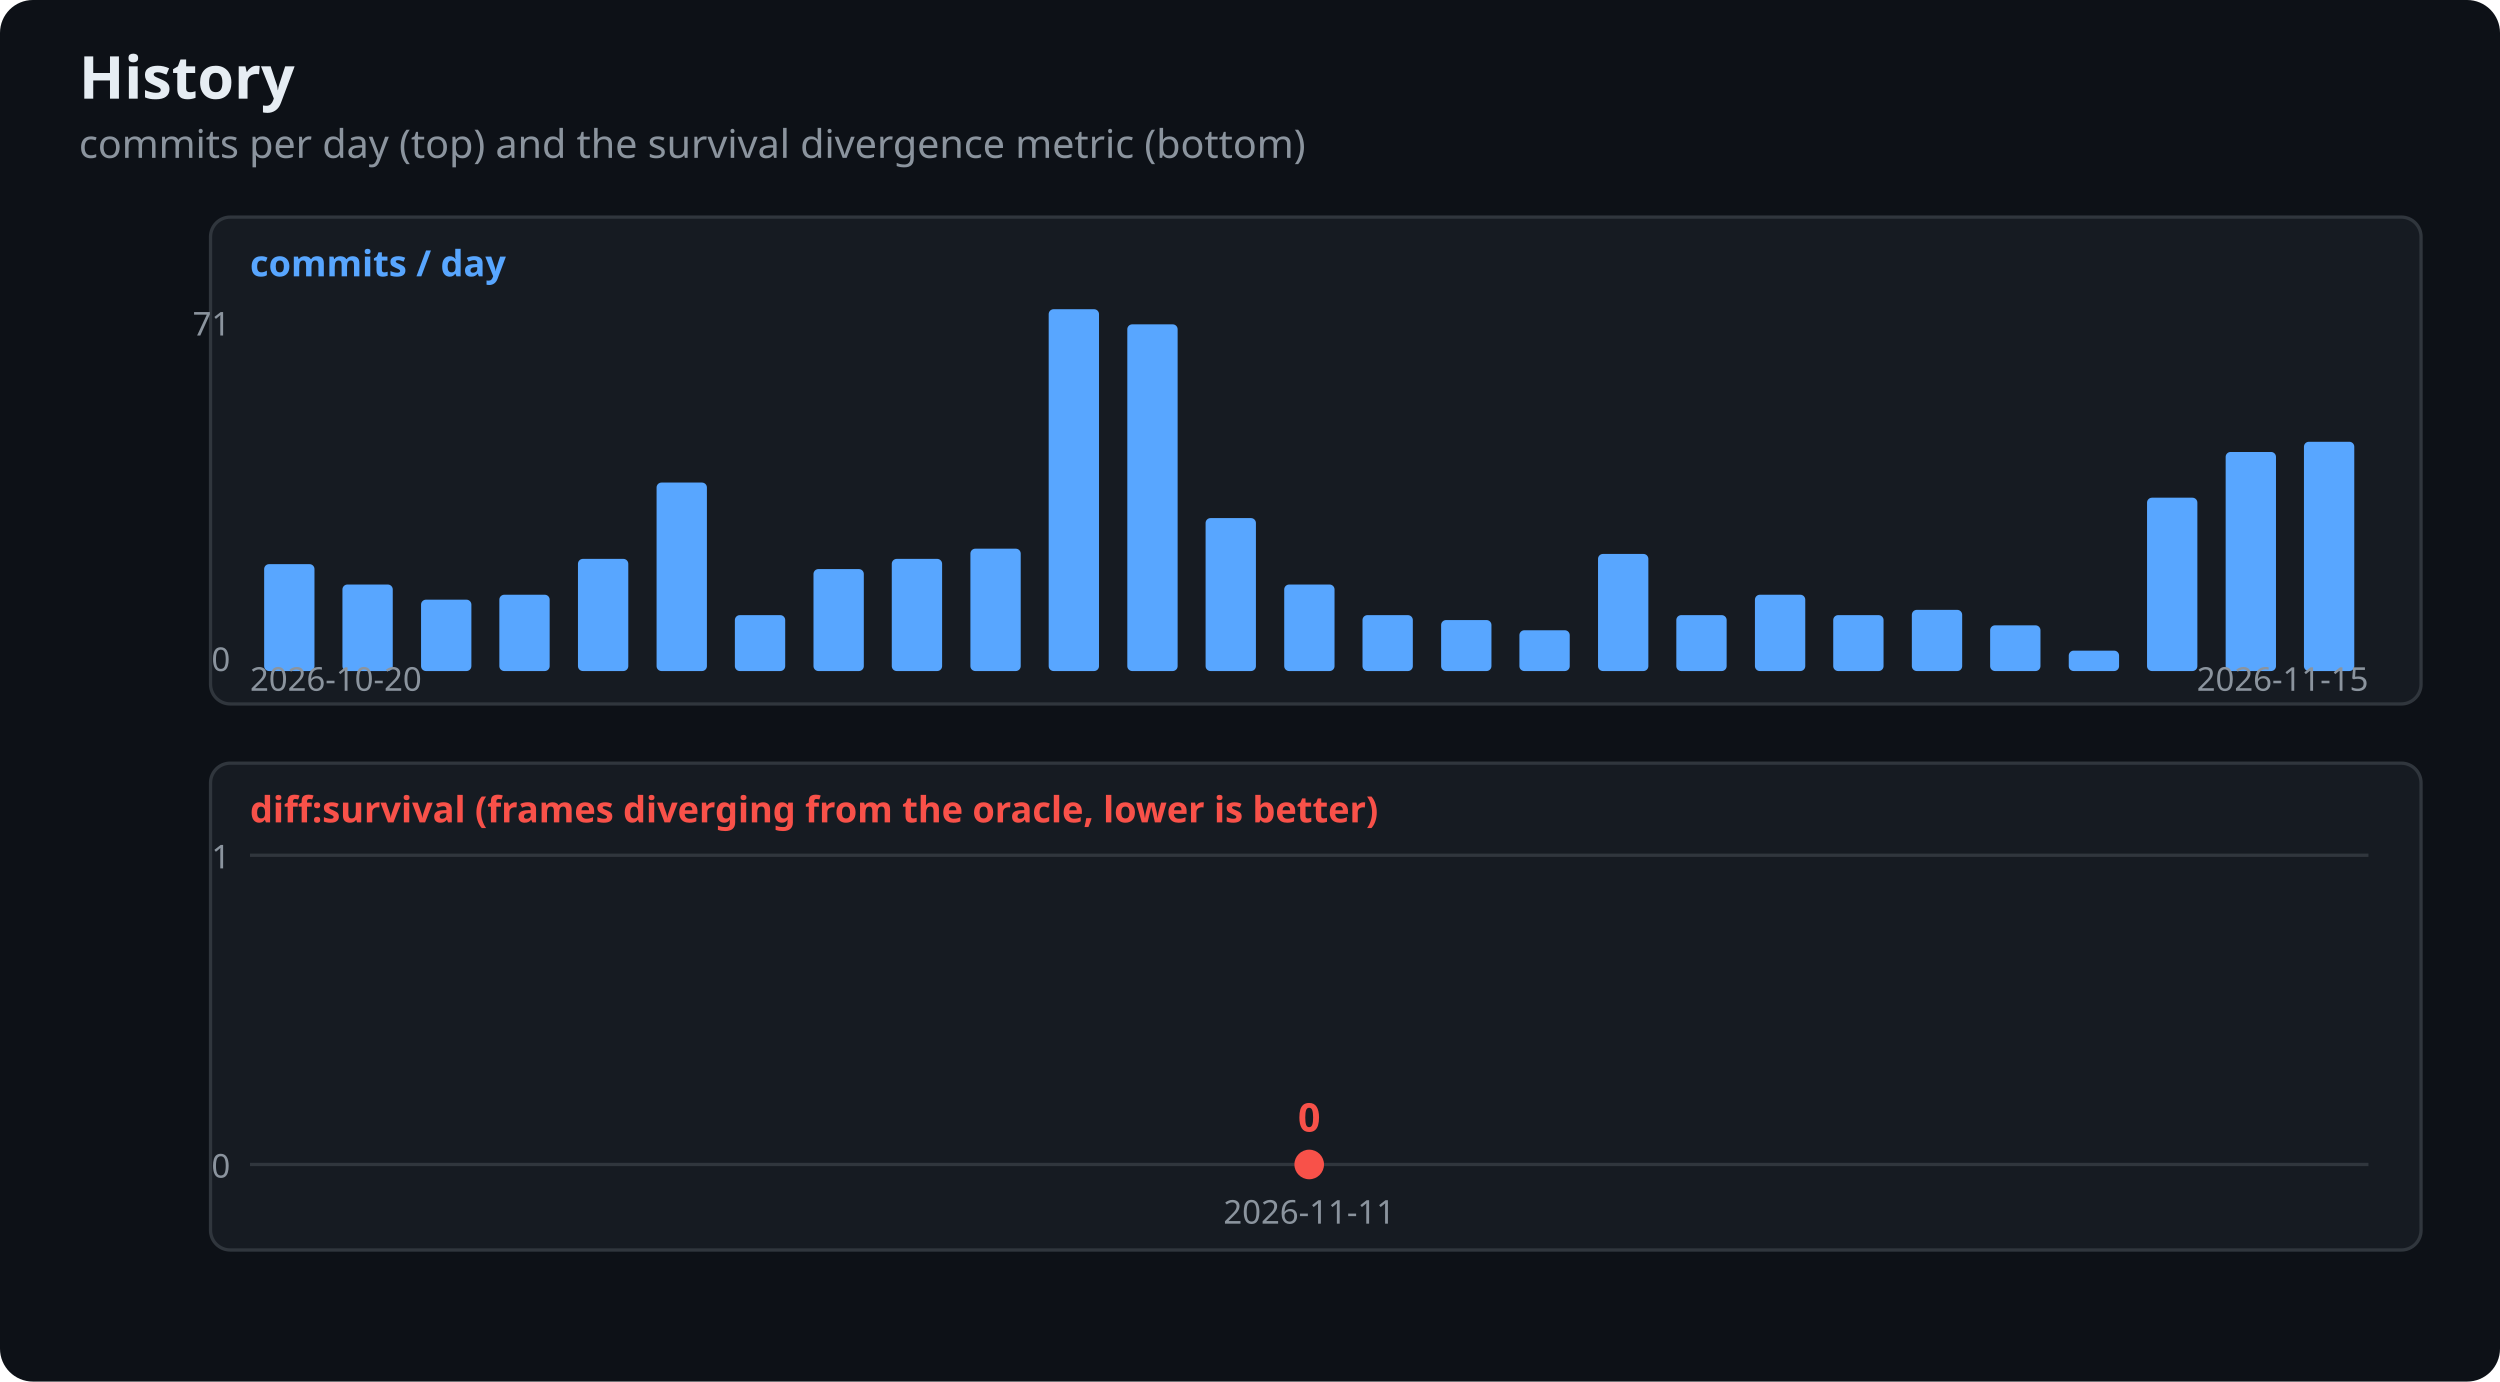
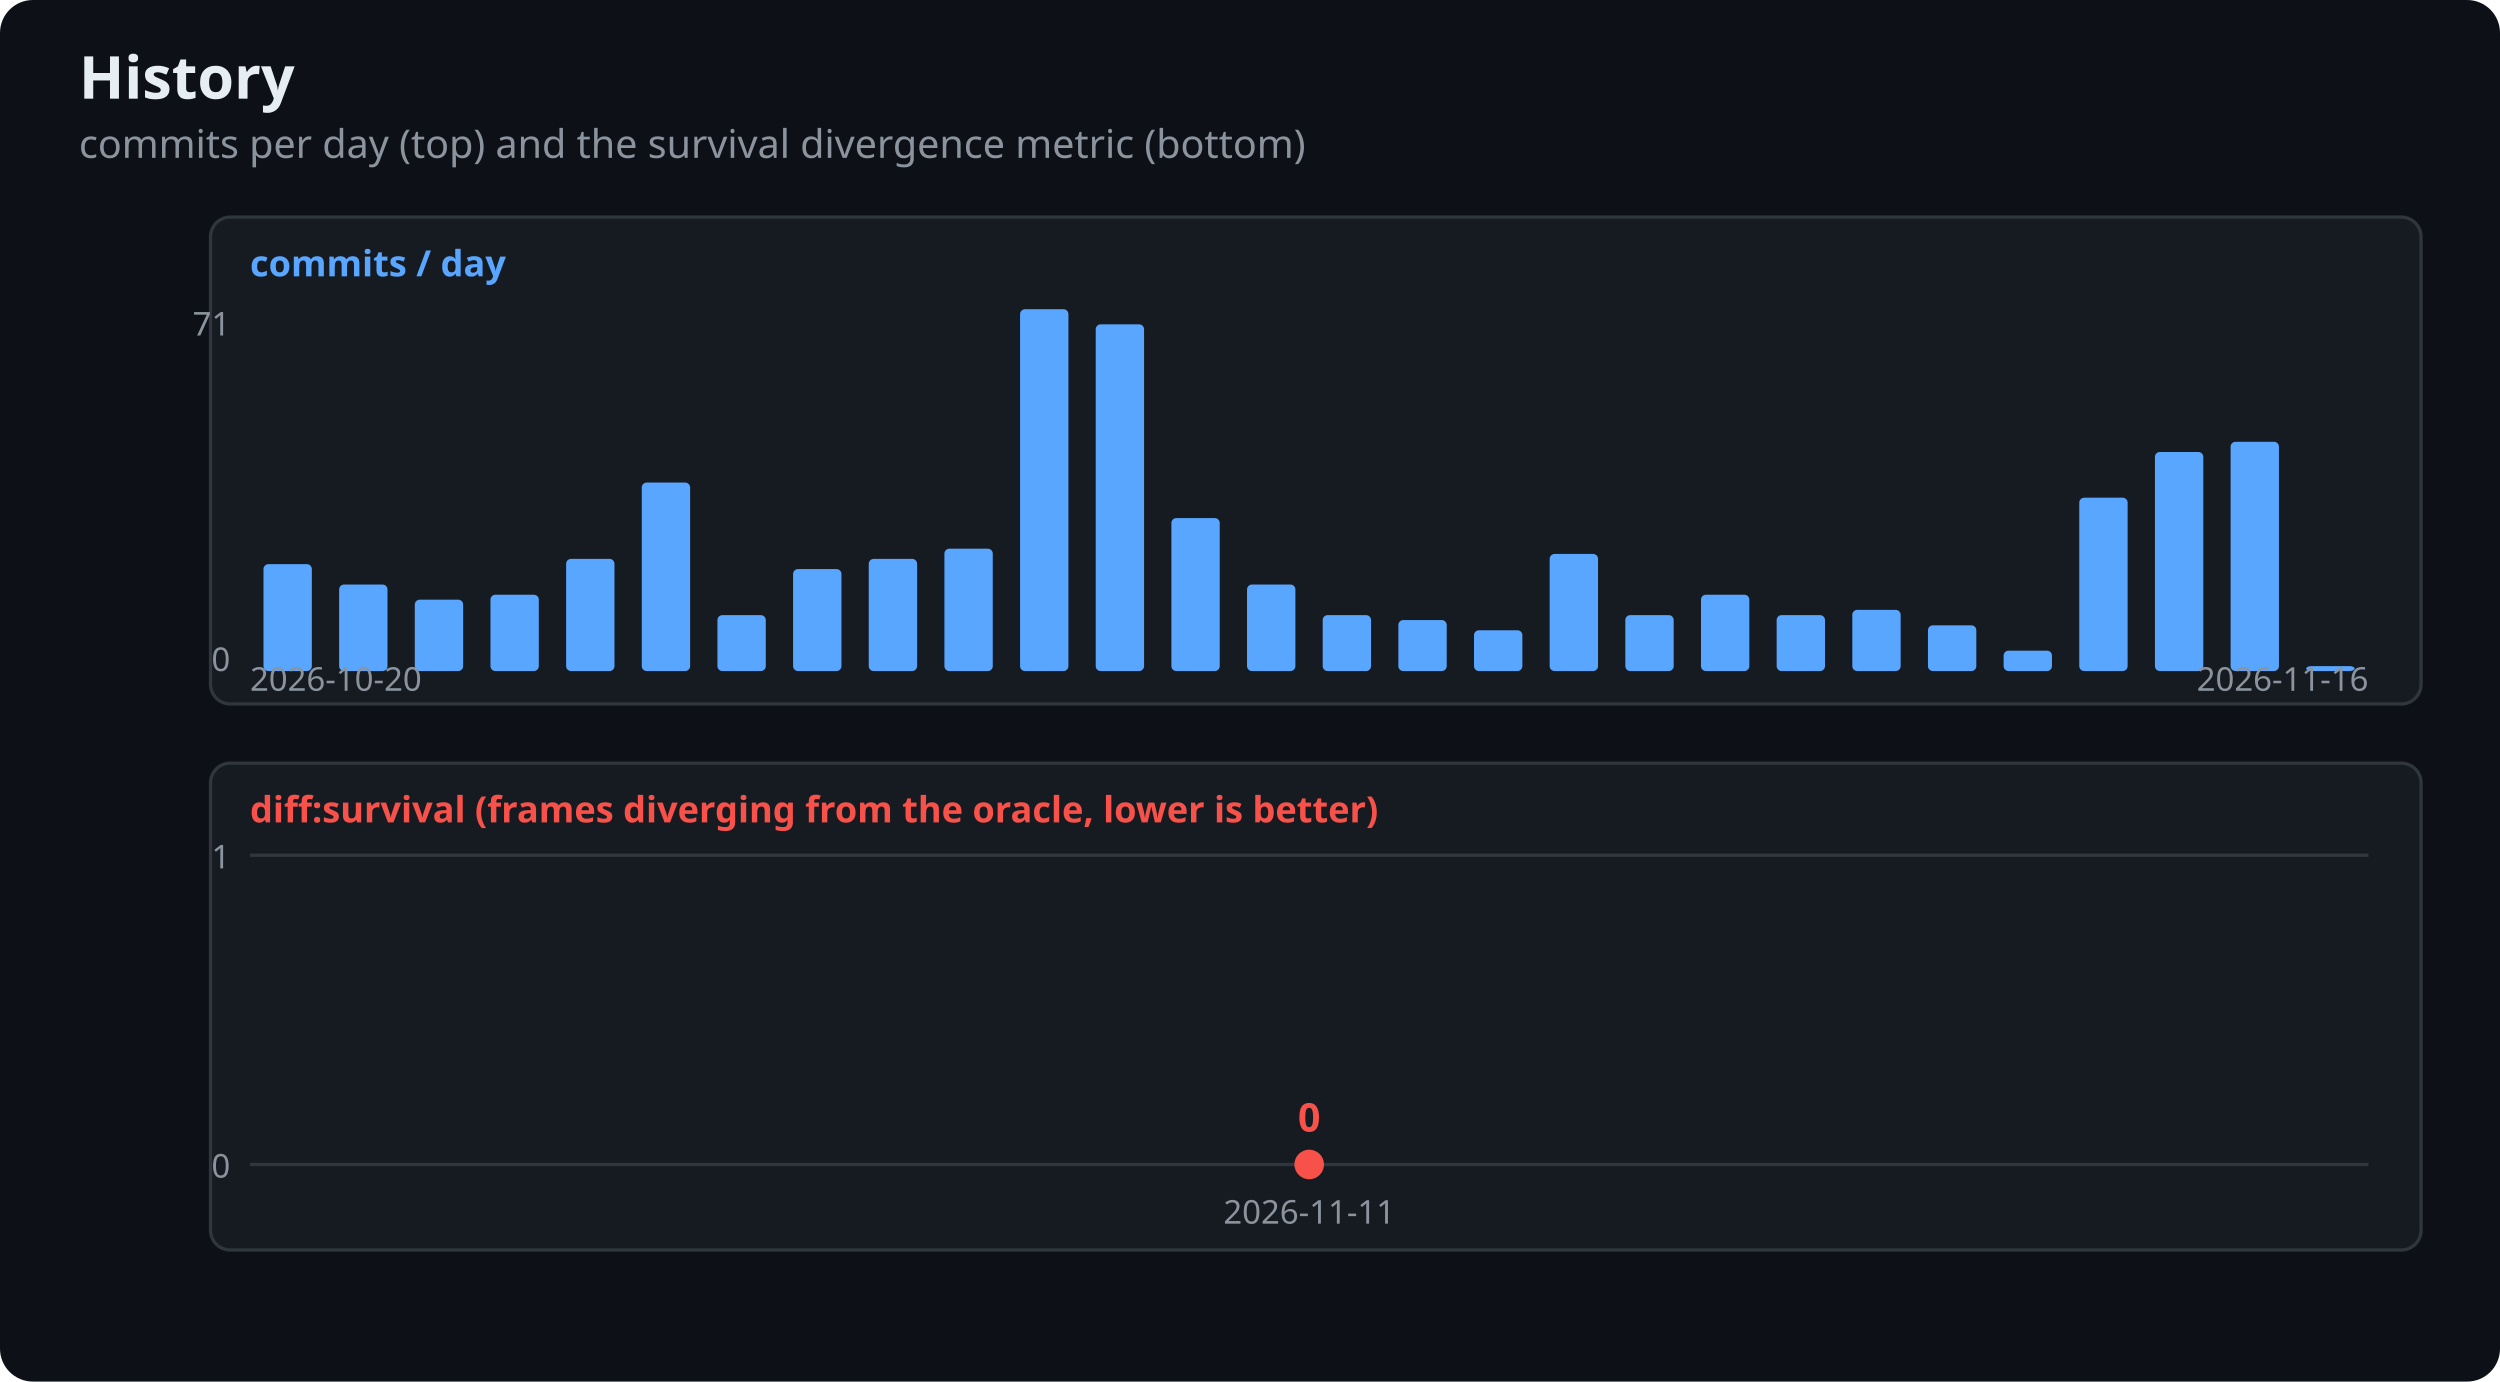
<svg xmlns="http://www.w3.org/2000/svg" width="760" height="420" viewBox="0 0 760 420" font-family="Segoe UI,Ubuntu,sans-serif">
  <rect width="760" height="420" rx="10" fill="#0d1117" />
  <text x="24" y="30" fill="#e6edf3" font-size="18" font-weight="600">History</text>
  <text x="24" y="48" fill="#8b949e" font-size="12">commits per day (top) and the survival divergence metric (bottom)</text>
  <rect x="64" y="66" width="672" height="148" fill="#161b22" stroke="#30363d" rx="6" />
  <text x="76" y="84" fill="#58a6ff" font-size="11" font-weight="600">commits / day</text>
-   <rect x="80.3" y="171.5" width="15.3" height="32.5" fill="#58a6ff" rx="1.5" />
-   <rect x="104.1" y="177.7" width="15.3" height="26.3" fill="#58a6ff" rx="1.5" />
-   <rect x="128.0" y="182.3" width="15.3" height="21.7" fill="#58a6ff" rx="1.5" />
-   <rect x="151.8" y="180.8" width="15.3" height="23.2" fill="#58a6ff" rx="1.5" />
-   <rect x="175.7" y="169.9" width="15.3" height="34.1" fill="#58a6ff" rx="1.5" />
-   <rect x="199.6" y="146.7" width="15.3" height="57.3" fill="#58a6ff" rx="1.5" />
-   <rect x="223.4" y="187.0" width="15.3" height="17.0" fill="#58a6ff" rx="1.5" />
-   <rect x="247.3" y="173.0" width="15.3" height="31.0" fill="#58a6ff" rx="1.5" />
-   <rect x="271.1" y="169.9" width="15.3" height="34.1" fill="#58a6ff" rx="1.5" />
-   <rect x="295.0" y="166.8" width="15.3" height="37.2" fill="#58a6ff" rx="1.5" />
-   <rect x="318.8" y="94.0" width="15.3" height="110.0" fill="#58a6ff" rx="1.5" />
-   <rect x="342.7" y="98.6" width="15.3" height="105.4" fill="#58a6ff" rx="1.5" />
-   <rect x="366.5" y="157.5" width="15.3" height="46.5" fill="#58a6ff" rx="1.5" />
-   <rect x="390.4" y="177.7" width="15.3" height="26.3" fill="#58a6ff" rx="1.5" />
-   <rect x="414.2" y="187.0" width="15.3" height="17.0" fill="#58a6ff" rx="1.5" />
-   <rect x="438.1" y="188.5" width="15.3" height="15.5" fill="#58a6ff" rx="1.5" />
-   <rect x="461.9" y="191.6" width="15.3" height="12.4" fill="#58a6ff" rx="1.5" />
-   <rect x="485.8" y="168.4" width="15.3" height="35.6" fill="#58a6ff" rx="1.5" />
-   <rect x="509.6" y="187.0" width="15.3" height="17.0" fill="#58a6ff" rx="1.5" />
-   <rect x="533.5" y="180.8" width="15.3" height="23.2" fill="#58a6ff" rx="1.5" />
-   <rect x="557.3" y="187.0" width="15.3" height="17.0" fill="#58a6ff" rx="1.5" />
-   <rect x="581.2" y="185.4" width="15.3" height="18.6" fill="#58a6ff" rx="1.5" />
-   <rect x="605.0" y="190.1" width="15.3" height="13.9" fill="#58a6ff" rx="1.5" />
-   <rect x="628.9" y="197.8" width="15.3" height="6.2" fill="#58a6ff" rx="1.5" />
-   <rect x="652.7" y="151.3" width="15.3" height="52.7" fill="#58a6ff" rx="1.5" />
-   <rect x="676.6" y="137.4" width="15.3" height="66.6" fill="#58a6ff" rx="1.5" />
-   <rect x="700.4" y="134.3" width="15.3" height="69.7" fill="#58a6ff" rx="1.5" />
+   <rect x="80.1" y="171.5" width="14.7" height="32.5" fill="#58a6ff" rx="1.5" />
+   <rect x="103.1" y="177.7" width="14.7" height="26.3" fill="#58a6ff" rx="1.5" />
+   <rect x="126.1" y="182.3" width="14.7" height="21.7" fill="#58a6ff" rx="1.5" />
+   <rect x="149.1" y="180.8" width="14.7" height="23.2" fill="#58a6ff" rx="1.5" />
+   <rect x="172.1" y="169.9" width="14.7" height="34.1" fill="#58a6ff" rx="1.5" />
+   <rect x="195.1" y="146.7" width="14.7" height="57.3" fill="#58a6ff" rx="1.5" />
+   <rect x="218.1" y="187.0" width="14.7" height="17.0" fill="#58a6ff" rx="1.5" />
+   <rect x="241.1" y="173.0" width="14.7" height="31.0" fill="#58a6ff" rx="1.5" />
+   <rect x="264.1" y="169.9" width="14.7" height="34.1" fill="#58a6ff" rx="1.5" />
+   <rect x="287.1" y="166.8" width="14.7" height="37.2" fill="#58a6ff" rx="1.5" />
+   <rect x="310.1" y="94.0" width="14.7" height="110.0" fill="#58a6ff" rx="1.5" />
+   <rect x="333.1" y="98.6" width="14.7" height="105.4" fill="#58a6ff" rx="1.5" />
+   <rect x="356.1" y="157.5" width="14.7" height="46.5" fill="#58a6ff" rx="1.5" />
+   <rect x="379.1" y="177.7" width="14.7" height="26.3" fill="#58a6ff" rx="1.5" />
+   <rect x="402.1" y="187.0" width="14.7" height="17.0" fill="#58a6ff" rx="1.5" />
+   <rect x="425.1" y="188.5" width="14.7" height="15.5" fill="#58a6ff" rx="1.5" />
+   <rect x="448.1" y="191.6" width="14.7" height="12.4" fill="#58a6ff" rx="1.5" />
+   <rect x="471.1" y="168.4" width="14.7" height="35.6" fill="#58a6ff" rx="1.5" />
+   <rect x="494.1" y="187.0" width="14.7" height="17.0" fill="#58a6ff" rx="1.5" />
+   <rect x="517.1" y="180.8" width="14.7" height="23.2" fill="#58a6ff" rx="1.5" />
+   <rect x="540.1" y="187.0" width="14.7" height="17.0" fill="#58a6ff" rx="1.5" />
+   <rect x="563.1" y="185.4" width="14.7" height="18.6" fill="#58a6ff" rx="1.5" />
+   <rect x="586.1" y="190.1" width="14.7" height="13.9" fill="#58a6ff" rx="1.5" />
+   <rect x="609.1" y="197.8" width="14.7" height="6.2" fill="#58a6ff" rx="1.5" />
+   <rect x="632.1" y="151.3" width="14.7" height="52.7" fill="#58a6ff" rx="1.5" />
+   <rect x="655.1" y="137.4" width="14.7" height="66.6" fill="#58a6ff" rx="1.5" />
+   <rect x="678.1" y="134.3" width="14.7" height="69.7" fill="#58a6ff" rx="1.5" />
+   <rect x="701.1" y="202.5" width="14.7" height="1.5" fill="#58a6ff" rx="1.5" />
  <text x="70" y="102" fill="#8b949e" font-size="10" text-anchor="end">71</text>
  <text x="70" y="204" fill="#8b949e" font-size="10" text-anchor="end">0</text>
  <text x="76" y="210" fill="#8b949e" font-size="10">2026-10-20</text>
-   <text x="720" y="210" fill="#8b949e" font-size="10" text-anchor="end">2026-11-15</text>
+   <text x="720" y="210" fill="#8b949e" font-size="10" text-anchor="end">2026-11-16</text>
  <rect x="64" y="232" width="672" height="148" fill="#161b22" stroke="#30363d" rx="6" />
  <text x="76" y="250" fill="#f85149" font-size="11" font-weight="600">diff:survival (frames diverging from the oracle, lower is better)</text>
  <line x1="76" y1="354.0" x2="720" y2="354.0" stroke="#30363d" stroke-width="1" />
  <text x="70" y="358.0" fill="#8b949e" font-size="10" text-anchor="end">0</text>
  <line x1="76" y1="260.0" x2="720" y2="260.0" stroke="#30363d" stroke-width="1" />
  <text x="70" y="264.0" fill="#8b949e" font-size="10" text-anchor="end">1</text>
  <circle cx="398.0" cy="354.0" r="4.5" fill="#f85149" />
  <text x="398.0" y="344.0" fill="#f85149" font-size="12" font-weight="600" text-anchor="middle">0</text>
  <text x="398.0" y="372" fill="#8b949e" font-size="10" text-anchor="middle">2026-11-11</text>
</svg>
